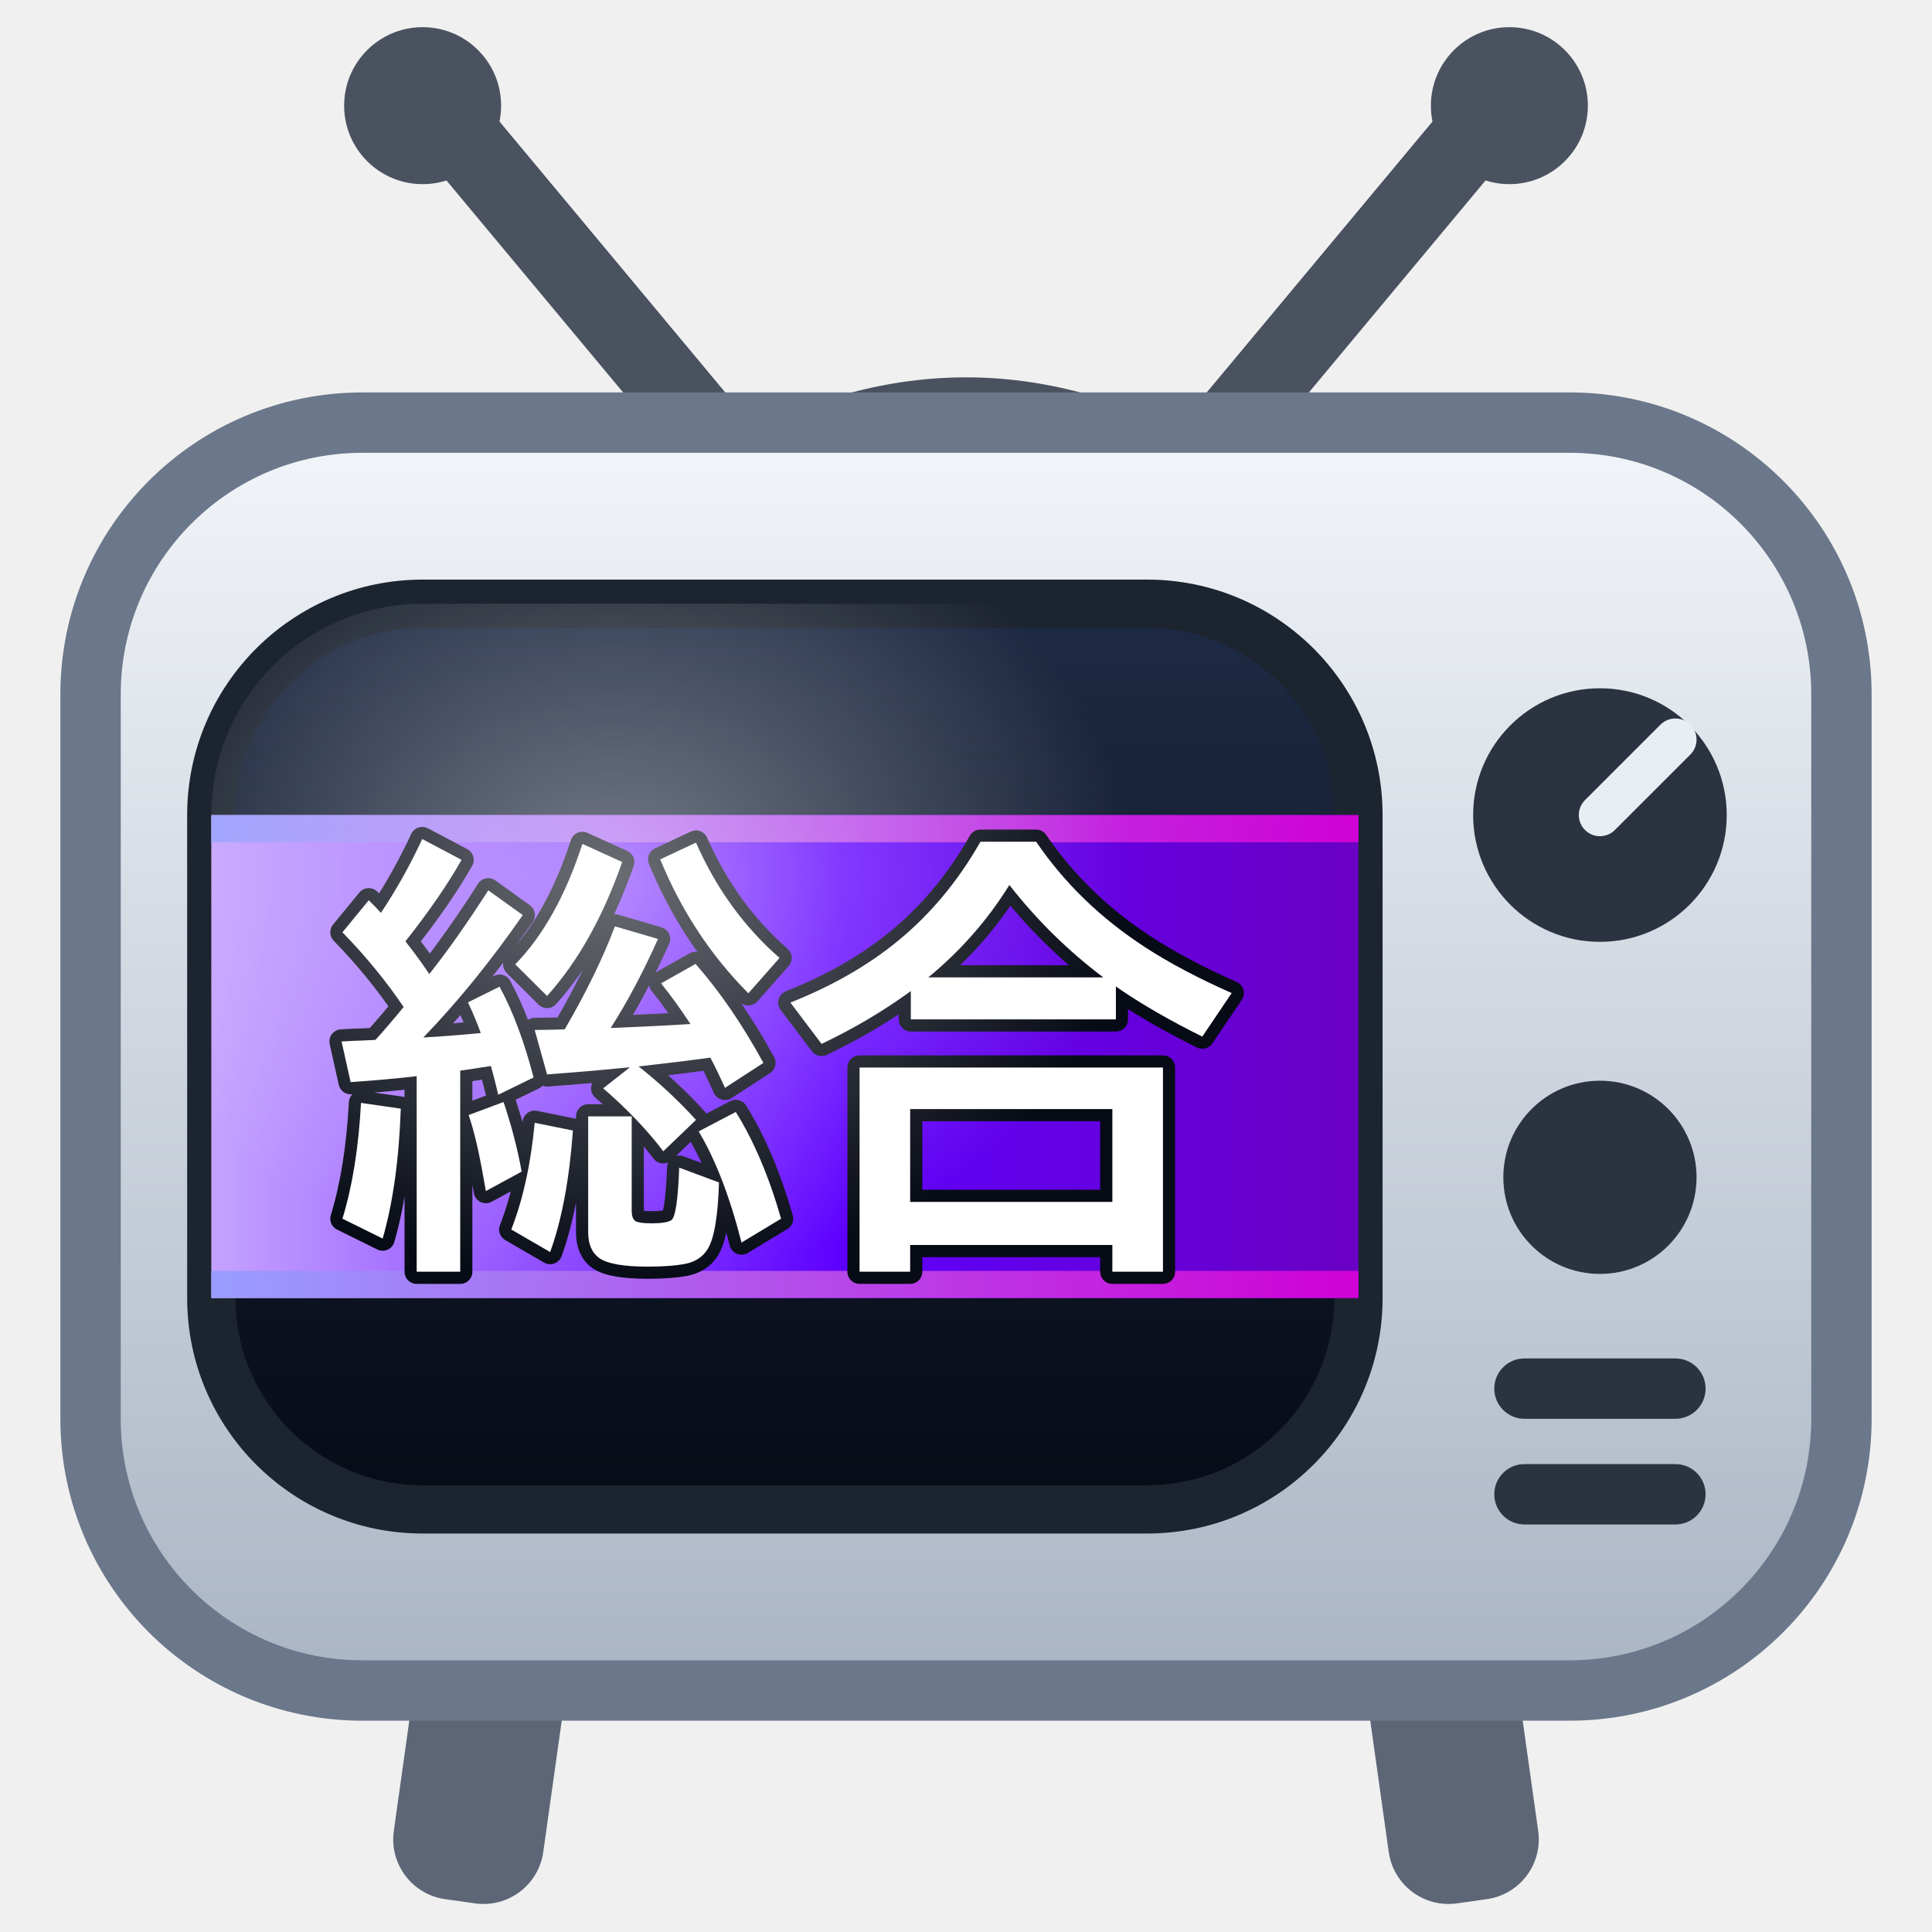
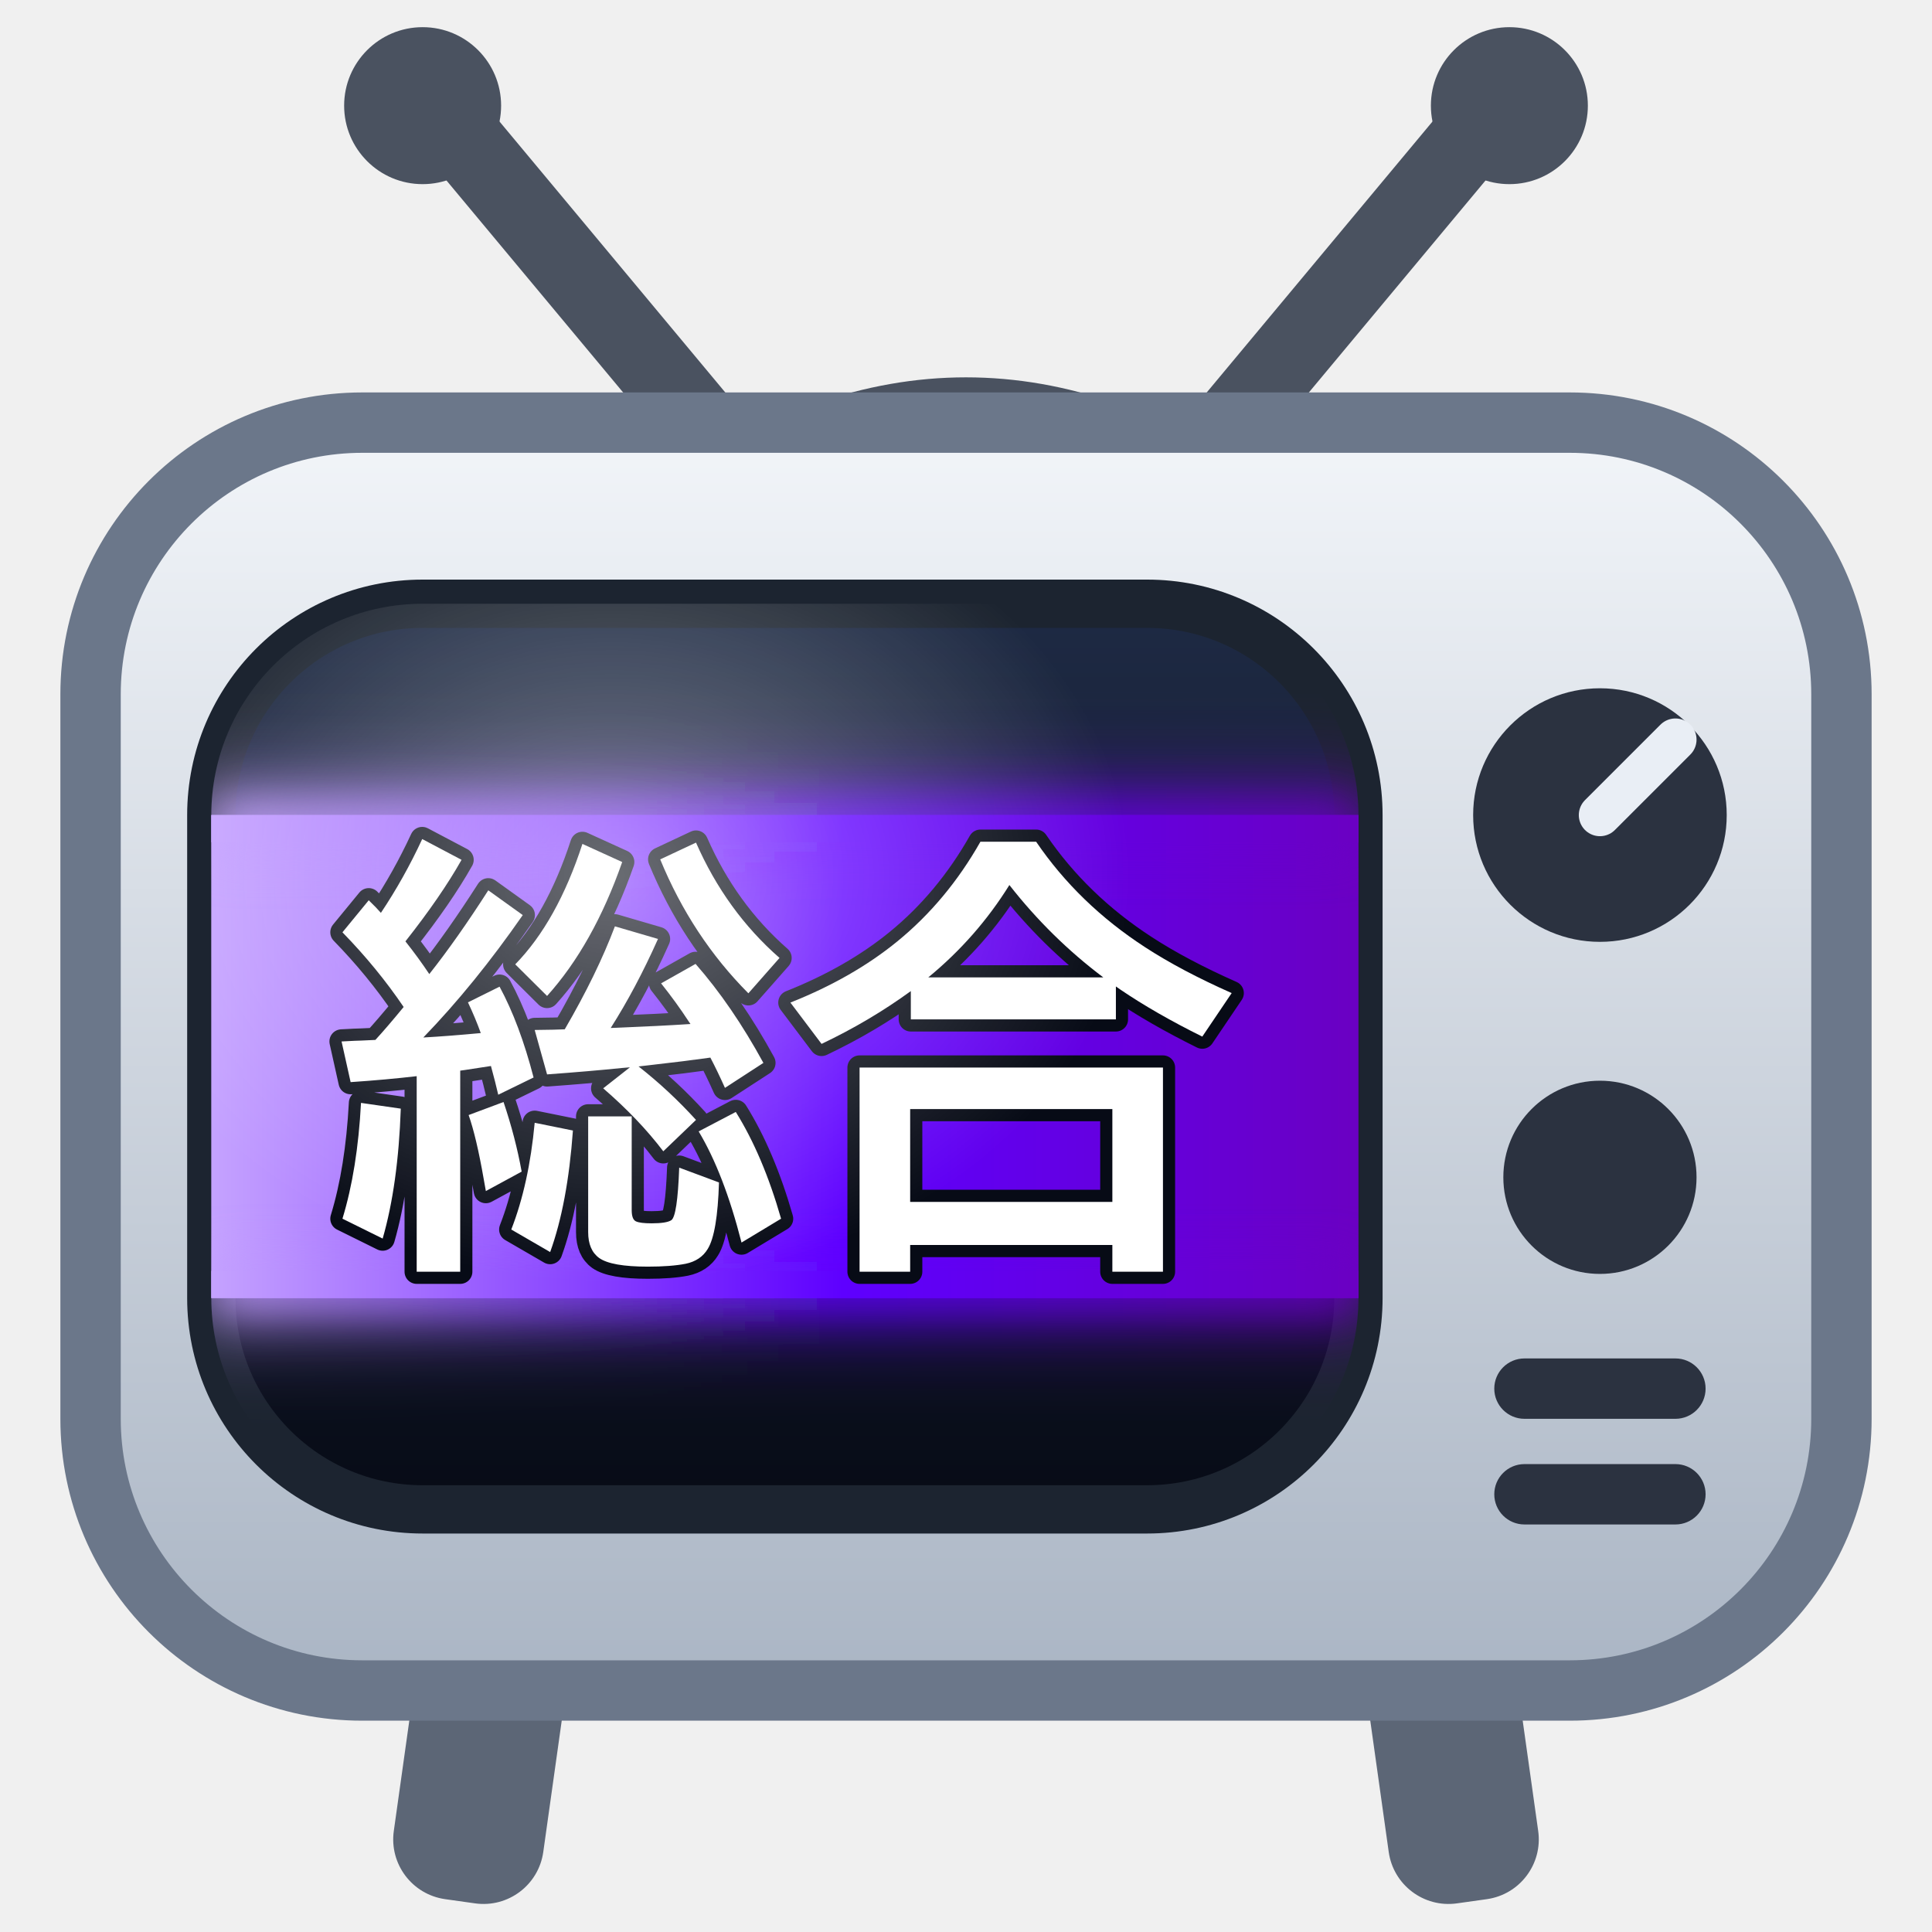
<svg xmlns="http://www.w3.org/2000/svg" viewBox="0 0 64 64">
  <defs>
    <linearGradient id="cab" x1="0" y1="0" x2="0" y2="1">
      <stop offset="0" stop-color="#F2F5F9" />
      <stop offset="1" stop-color="#AAB5C4" />
    </linearGradient>
    <linearGradient id="scr" x1="0" y1="0" x2="0" y2="1">
      <stop offset="0" stop-color="#1E2A44" />
      <stop offset="1" stop-color="#070B16" />
    </linearGradient>
    <linearGradient id="bd" x1="0" y1="0" x2="1" y2="0">
      <stop offset="0" stop-color="#C5A3FF" />
      <stop offset=".55" stop-color="#5E00FF" />
      <stop offset="1" stop-color="#6A00C2" />
    </linearGradient>
    <clipPath id="sc">
      <rect x="7" y="20" width="38" height="30" rx="7" />
    </clipPath>
    <radialGradient id="gl" cx=".35" cy=".3" r=".9">
      <stop offset="0" stop-color="#fff" stop-opacity=".4" />
      <stop offset=".5" stop-color="#fff" stop-opacity="0" />
    </radialGradient>
    <linearGradient id="rbl" x1="0" y1="0" x2="1" y2="0">
-       <stop offset="0" stop-color="#999EFF" />
-       <stop offset="1" stop-color="#CF00D6" />
+       <stop offset="0" stop-color="#C5A3FF" />
+       <stop offset=".55" stop-color="#5E00FF" />
+       <stop offset="1" stop-color="#6A00C2" />
    </linearGradient>
+     <filter id="neon" x="-20%" y="-300%" width="140%" height="700%">
+       <feGaussianBlur stdDeviation=".8" />
+     </filter>
+     <filter id="neon2" x="-20%" y="-50%" width="140%" height="200%">
+       <feGaussianBlur stdDeviation="1.2" />
+     </filter>
  </defs>
  <path d="M24 15 L14 3 M40 15 L50 3" stroke="#4A5260" stroke-width="2.6" stroke-linecap="round" />
  <circle cx="14" cy="3.5" r="2.6" fill="#4A5260" />
  <circle cx="50" cy="3.5" r="2.6" fill="#4A5260" />
  <path d="M22 16 Q32 9 42 16 Z" fill="#4A5260" />
  <rect x="14" y="54" width="5" height="9" rx="2" fill="#5C6676" transform="rotate(8 16 54)" />
  <rect x="45" y="54" width="5" height="9" rx="2" fill="#5C6676" transform="rotate(-8 48 54)" />
  <rect x="3" y="14" width="58" height="42" rx="9" fill="url(#cab)" stroke="#6B778A" stroke-width="2" />
  <rect x="7" y="20" width="38" height="30" rx="7" fill="url(#scr)" stroke="#1C2430" stroke-width="1.6" />
+   <g clip-path="url(#sc)">
+     <rect x="6" y="25.5" width="40" height="19" fill="url(#bd)" opacity=".35" filter="url(#neon2)" />
+   </g>
  <rect x="7" y="27" width="38" height="16" fill="url(#bd)" clip-path="url(#sc)" />
+   <g clip-path="url(#sc)" filter="url(#neon)">
+     <rect x="7" y="26.6" width="38" height="1.6" fill="url(#rbl)" />
+     <rect x="7" y="41.8" width="38" height="1.6" fill="url(#rbl)" />
+   </g>
  <rect x="7" y="27" width="38" height="0.9" fill="url(#rbl)" clip-path="url(#sc)" />
  <rect x="7" y="42.1" width="38" height="0.9" fill="url(#rbl)" clip-path="url(#sc)" />
  <path d="M324 1003Q204 1180 47 1341L166 1486Q204 1449 221 1429Q326 1586 408 1763L586 1669Q493 1504 332 1300Q390 1227 440 1152Q566 1311 707 1531L863 1419Q645 1105 413 865Q523 871 673 885Q649 952 615 1024L758 1095Q849 927 912 684L752 606Q740 659 719 736Q668 728 602 718L580 715V-195H383V690Q246 674 84 663L43 847L101 850L131 851L196 854Q245 907 324 1003ZM1387 734Q1526 625 1647 492L1499 350Q1388 496 1227 635L1348 730L1312 727Q1165 712 973 698L917 899Q1017 900 1053 902Q1199 1153 1280 1368L1475 1311Q1375 1087 1261 908Q1488 917 1622 926L1613 939Q1559 1022 1489 1110L1645 1198Q1810 1010 1952 750L1778 637Q1744 713 1712 774Q1599 758 1439 740ZM47 45Q115 267 131 569L311 543Q299 198 229 -45ZM696 170 686 226Q653 415 618 514L776 573Q830 413 858 258ZM829 1196Q1019 1391 1133 1741L1313 1659Q1182 1285 973 1053ZM1884 1065Q1629 1321 1485 1671L1647 1747Q1783 1437 2025 1225ZM1159 508H1356V84Q1356 42 1375 33Q1394 24 1446 24Q1513 24 1535 38Q1563 56 1571 276L1751 209Q1744 -21 1700 -92Q1668 -145 1600 -159Q1534 -172 1429 -172Q1264 -172 1209 -133Q1159 -97 1159 -16ZM811 -4Q891 201 917 479L1090 444Q1066 112 987 -106ZM1853 -63Q1773 250 1659 440L1827 528Q1950 331 2032 45Z" fill="#fff" stroke="#070B16" stroke-width="110" paint-order="stroke" stroke-linejoin="round" transform="translate(11.00 40.70) scale(0.00732 -0.00732)" />
  <path d="M1498 1096V947H570V1075Q383 939 166 836L25 1023Q307 1135 509 1300Q733 1483 885 1751H1137Q1329 1469 1631 1273Q1794 1167 2022 1066L1889 869Q1677 974 1518 1082ZM1441 1137Q1203 1316 1016 1555Q868 1317 649 1137ZM1711 729V-195H1482V-74H567V-195H338V729ZM567 541V121H1482V541Z" fill="#fff" stroke="#070B16" stroke-width="110" paint-order="stroke" stroke-linejoin="round" transform="translate(26.00 40.70) scale(0.00732 -0.00732)" />
  <rect x="7" y="20" width="38" height="30" rx="7" fill="url(#gl)" />
  <circle cx="53" cy="27" r="4.2" fill="#2B3240" />
  <path d="M53 27 L55.5 24.5" stroke="#E9EEF5" stroke-width="1.4" stroke-linecap="round" />
  <circle cx="53" cy="39" r="3.2" fill="#2B3240" />
  <rect x="49.5" y="45" width="7" height="2" rx="1" fill="#2B3240" />
  <rect x="49.5" y="48.5" width="7" height="2" rx="1" fill="#2B3240" />
</svg>
